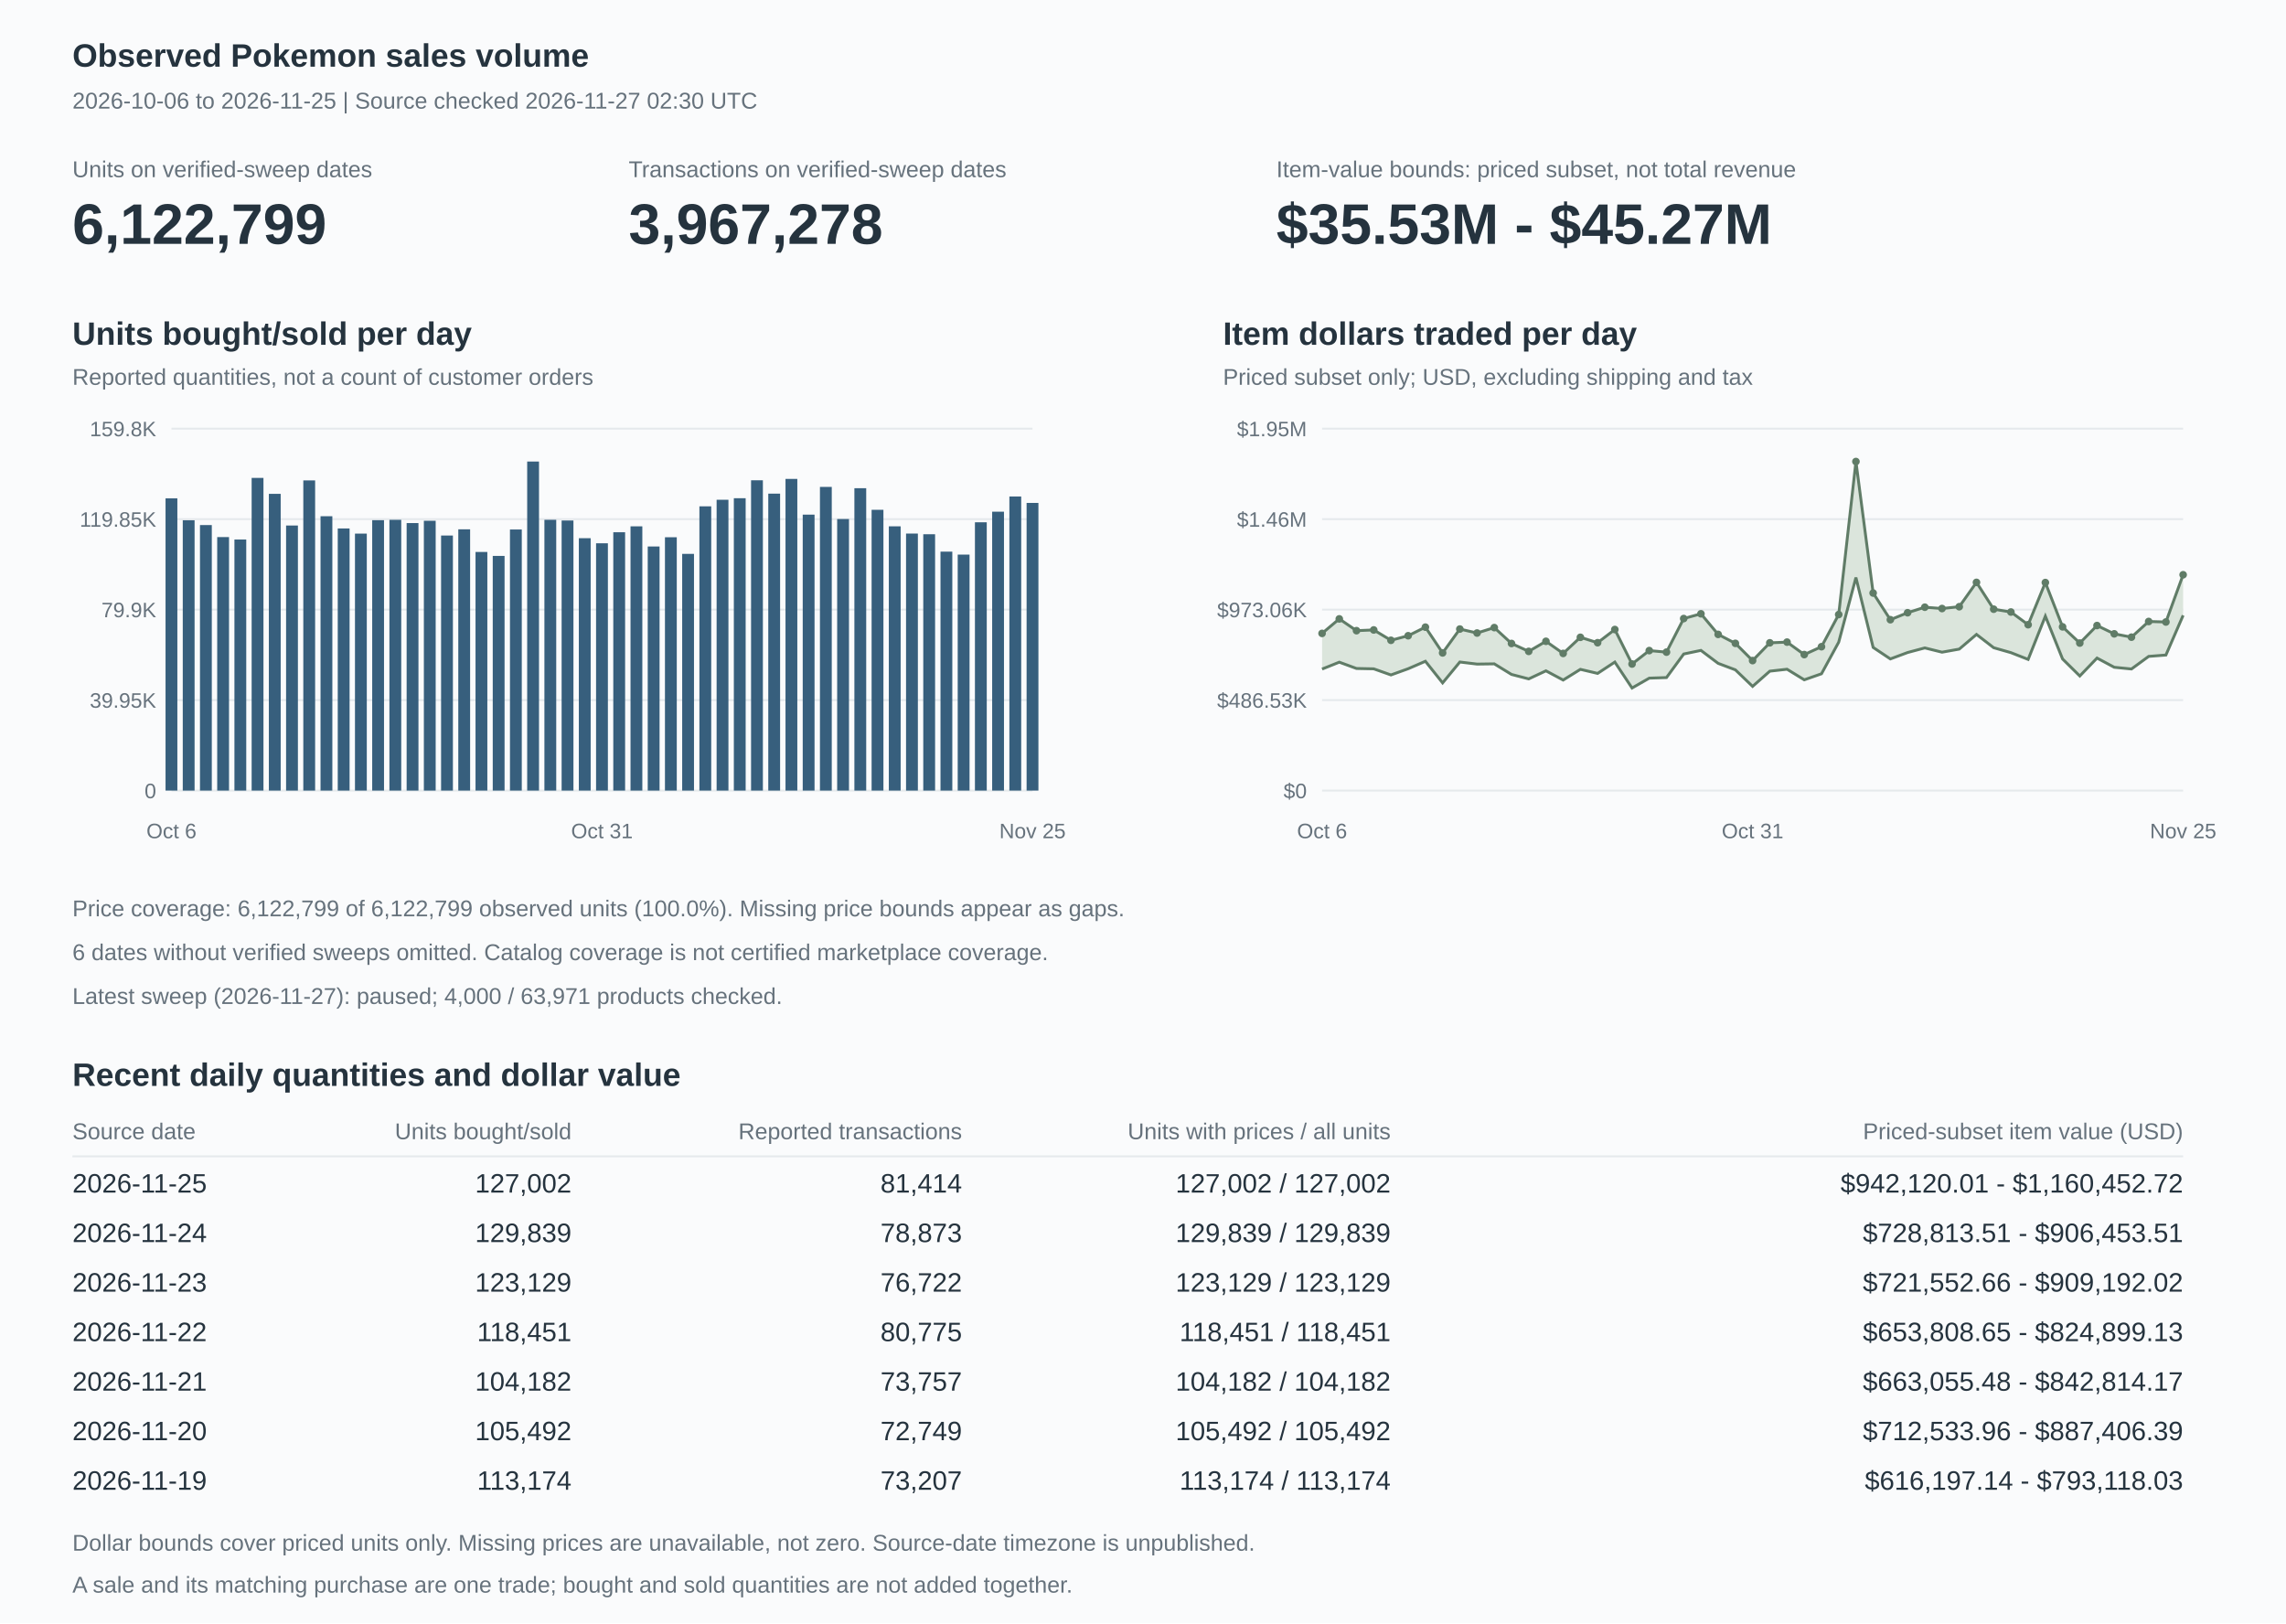
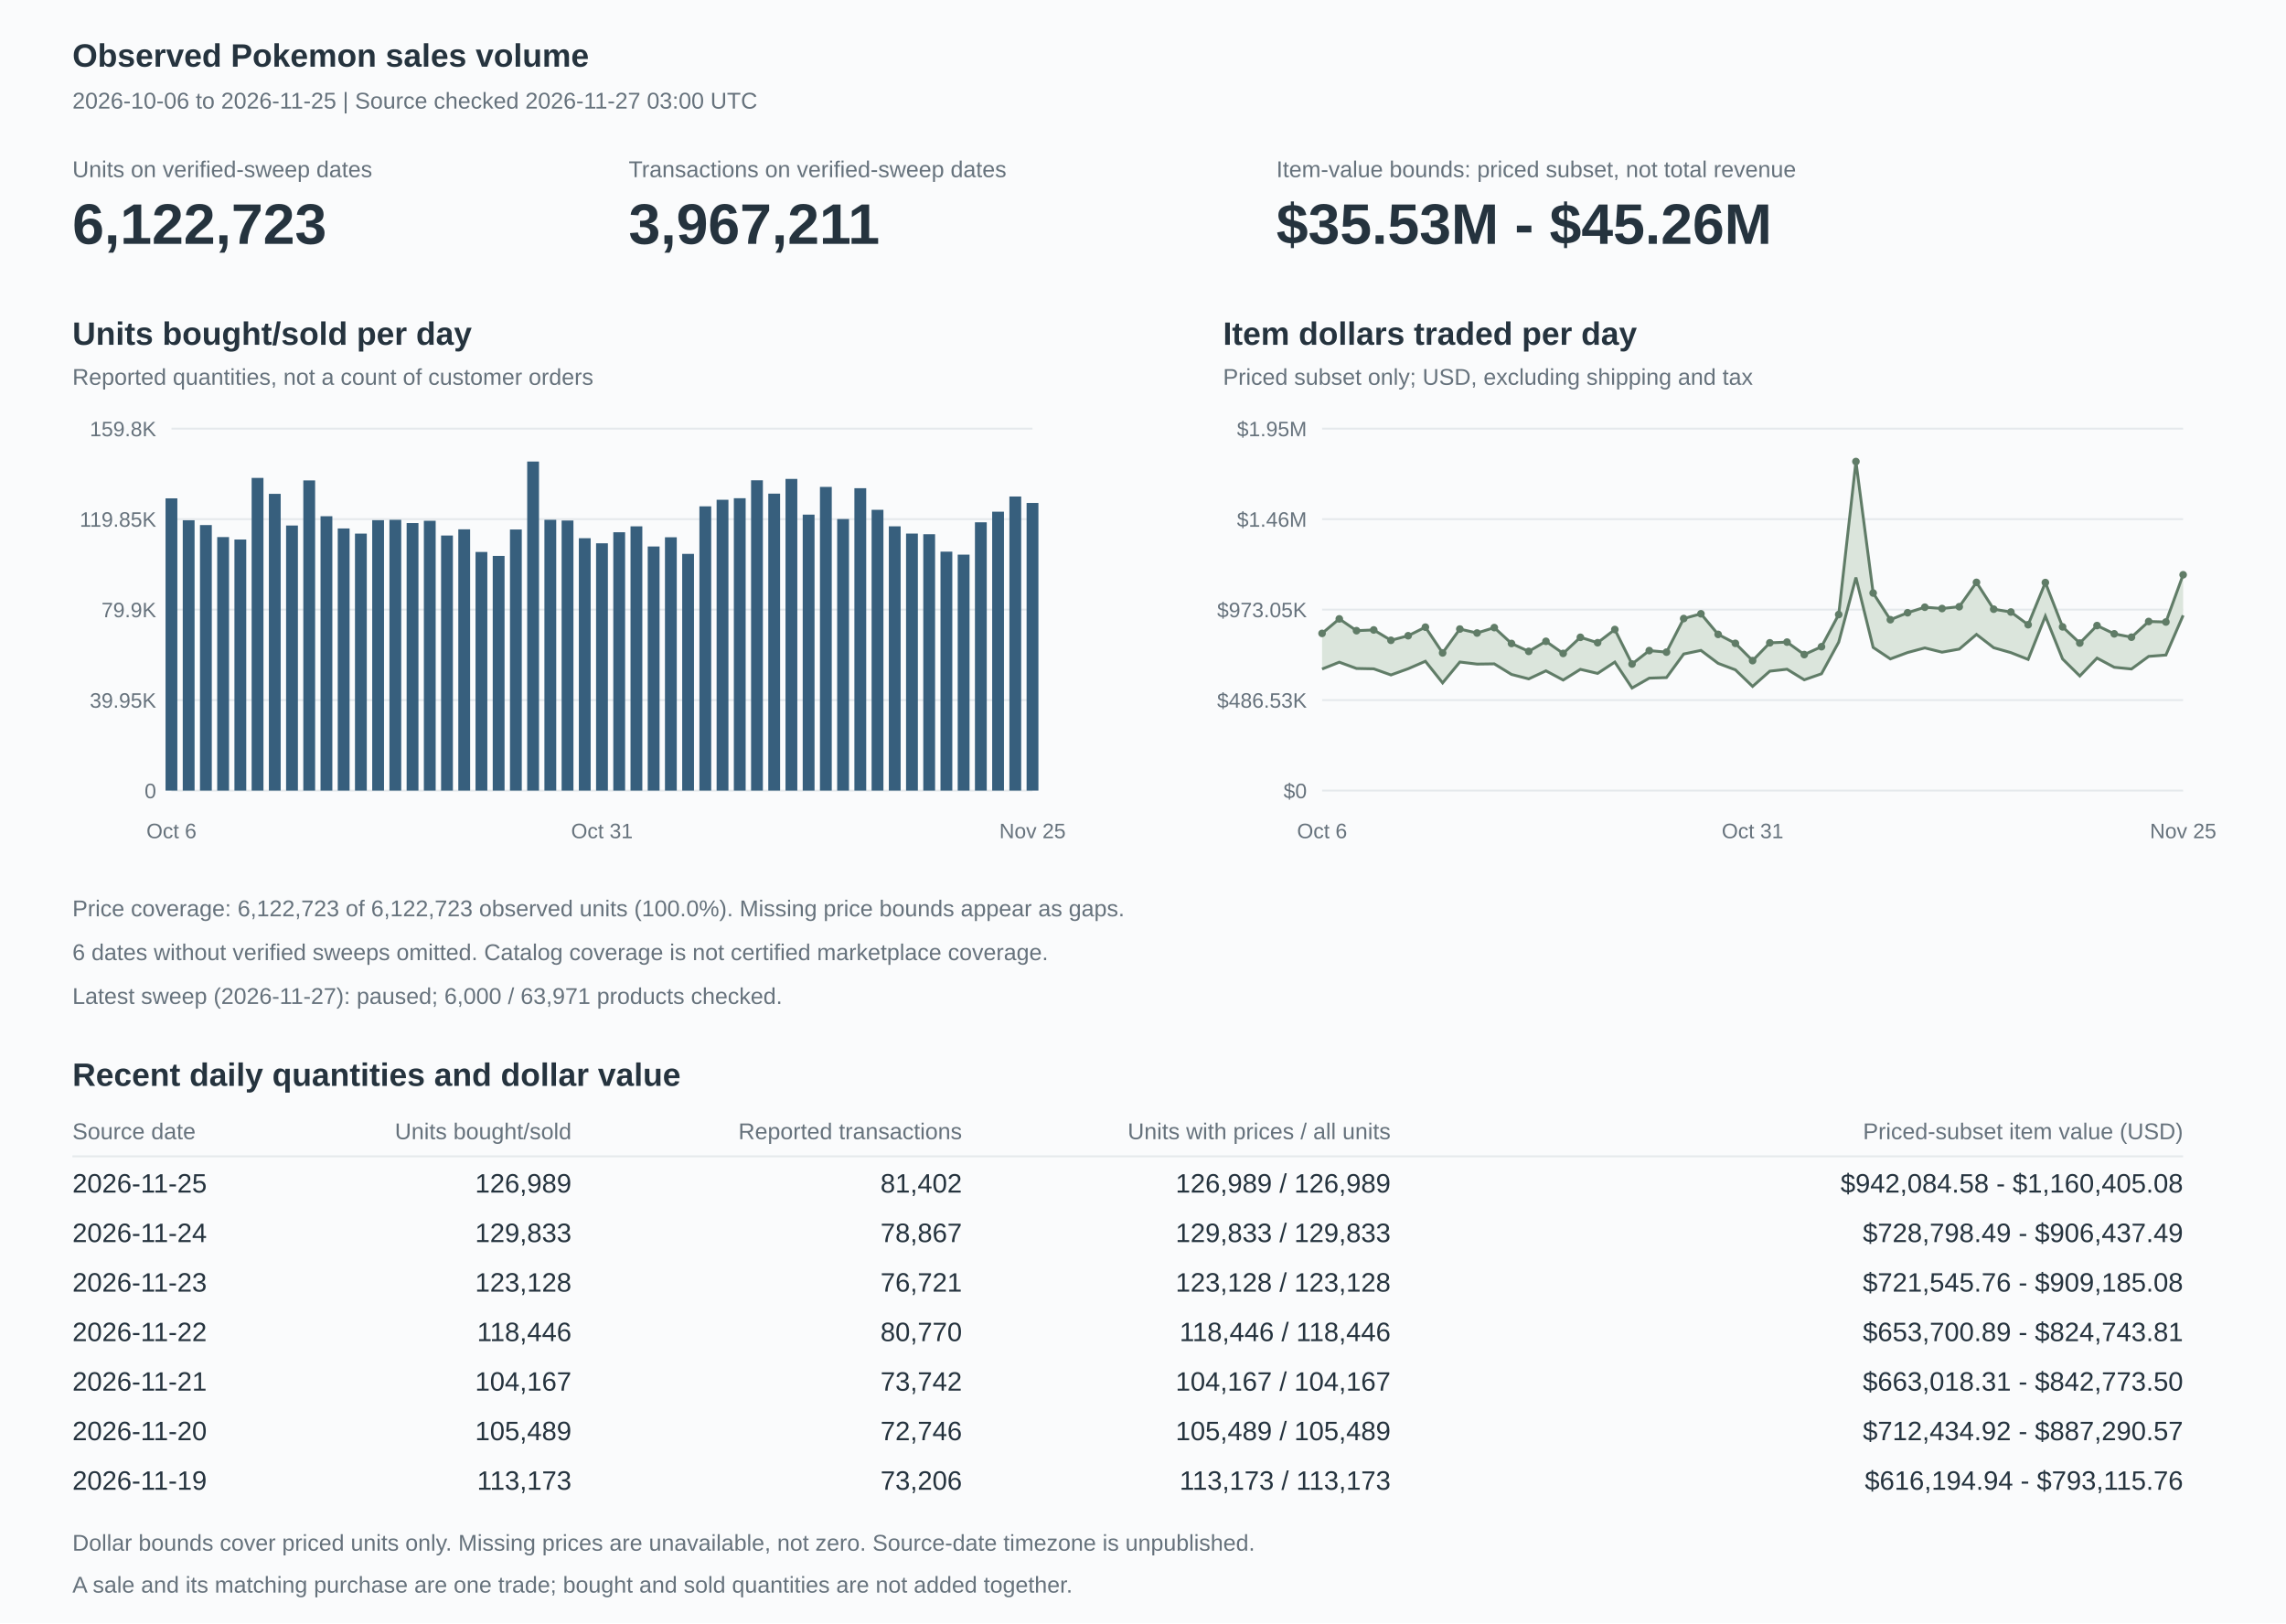
<svg xmlns="http://www.w3.org/2000/svg" width="1200" height="852" viewBox="0 0 1200 852" role="img" aria-labelledby="title description">
  <style>text{font-family:Arial,Helvetica,sans-serif;fill:#25333e;font-size:14px}.heading{font-size:17px;font-weight:600}.muted{fill:#66727c;font-size:12px}.axis{fill:#66727c;font-size:11px}.value{font-size:30px;font-weight:600}.grid{stroke:#e5e9ec;stroke-width:1}</style>
  <rect width="1200" height="852" fill="#fafbfc" />
  <text x="38" y="35" class="heading">Observed Pokemon sales volume</text>
-   <text x="38" y="57" class="muted">2026-10-06 to 2026-11-25 | Source checked 2026-11-27 02:30 UTC</text>
+   <text x="38" y="57" class="muted">2026-10-06 to 2026-11-25 | Source checked 2026-11-27 03:00 UTC</text>
  <text x="38" y="93" class="muted">Units on verified-sweep dates</text>
-   <text x="38" y="128" class="value">6,122,799</text>
+   <text x="38" y="128" class="value">6,122,723</text>
  <text x="330" y="93" class="muted">Transactions on verified-sweep dates</text>
-   <text x="330" y="128" class="value">3,967,278</text>
+   <text x="330" y="128" class="value">3,967,211</text>
  <text x="670" y="93" class="muted">Item-value bounds: priced subset, not total revenue</text>
-   <text x="670" y="128" class="value">$35.53M - $45.27M</text>
+   <text x="670" y="128" class="value">$35.53M - $45.26M</text>
  <text x="38" y="181" class="heading">Units bought/sold per day</text>
  <text x="38" y="202" class="muted">Reported quantities, not a count of customer orders</text>
  <path d="M90,415h452" class="grid" />
  <text x="82" y="419" text-anchor="end" class="axis">0</text>
  <path d="M90,367.5h452" class="grid" />
  <text x="82" y="371.5" text-anchor="end" class="axis">39.95K</text>
  <path d="M90,320h452" class="grid" />
  <text x="82" y="324" text-anchor="end" class="axis">79.9K</text>
  <path d="M90,272.5h452" class="grid" />
  <text x="82" y="276.5" text-anchor="end" class="axis">119.85K</text>
  <path d="M90,225h452" class="grid" />
  <text x="82" y="229" text-anchor="end" class="axis">159.8K</text>
  <rect x="86.898" y="261.598" width="6.204" height="153.402" fill="#375f7d" />
  <rect x="95.938" y="273.096" width="6.204" height="141.904" fill="#375f7d" />
  <rect x="104.978" y="275.622" width="6.204" height="139.378" fill="#375f7d" />
  <rect x="114.018" y="281.929" width="6.204" height="133.071" fill="#375f7d" />
  <rect x="123.058" y="283.21" width="6.204" height="131.79" fill="#375f7d" />
  <rect x="132.098" y="250.867" width="6.204" height="164.133" fill="#375f7d" />
  <rect x="141.138" y="259.233" width="6.204" height="155.767" fill="#375f7d" />
  <rect x="150.178" y="275.856" width="6.204" height="139.144" fill="#375f7d" />
  <rect x="159.218" y="252.182" width="6.204" height="162.818" fill="#375f7d" />
  <rect x="168.258" y="270.982" width="6.204" height="144.018" fill="#375f7d" />
  <rect x="177.298" y="277.402" width="6.204" height="137.598" fill="#375f7d" />
  <rect x="186.338" y="280.104" width="6.204" height="134.896" fill="#375f7d" />
  <rect x="195.378" y="273.057" width="6.204" height="141.943" fill="#375f7d" />
  <rect x="204.418" y="272.865" width="6.204" height="142.135" fill="#375f7d" />
  <rect x="213.458" y="274.575" width="6.204" height="140.425" fill="#375f7d" />
  <rect x="222.498" y="273.365" width="6.204" height="141.635" fill="#375f7d" />
  <rect x="231.538" y="281.11" width="6.204" height="133.89" fill="#375f7d" />
  <rect x="240.578" y="277.854" width="6.204" height="137.146" fill="#375f7d" />
  <rect x="249.618" y="289.74" width="6.204" height="125.26" fill="#375f7d" />
  <rect x="258.658" y="291.811" width="6.204" height="123.189" fill="#375f7d" />
  <rect x="267.698" y="277.946" width="6.204" height="137.054" fill="#375f7d" />
  <rect x="276.738" y="242.273" width="6.204" height="172.727" fill="#375f7d" />
  <rect x="285.778" y="272.851" width="6.204" height="142.149" fill="#375f7d" />
  <rect x="294.818" y="273.227" width="6.204" height="141.773" fill="#375f7d" />
  <rect x="303.858" y="282.516" width="6.204" height="132.484" fill="#375f7d" />
-   <rect x="312.898" y="285.185" width="6.204" height="129.815" fill="#375f7d" />
-   <rect x="321.938" y="279.39" width="6.204" height="135.61" fill="#375f7d" />
-   <rect x="330.978" y="276.285" width="6.204" height="138.715" fill="#375f7d" />
+   <rect x="312.898" y="285.19" width="6.204" height="129.81" fill="#375f7d" />
+   <rect x="321.938" y="279.391" width="6.204" height="135.609" fill="#375f7d" />
+   <rect x="330.978" y="276.286" width="6.204" height="138.714" fill="#375f7d" />
  <rect x="340.018" y="286.866" width="6.204" height="128.134" fill="#375f7d" />
-   <rect x="349.058" y="282.016" width="6.204" height="132.984" fill="#375f7d" />
+   <rect x="349.058" y="282.028" width="6.204" height="132.972" fill="#375f7d" />
  <rect x="358.098" y="290.744" width="6.204" height="124.256" fill="#375f7d" />
-   <rect x="367.138" y="265.786" width="6.204" height="149.214" fill="#375f7d" />
-   <rect x="376.178" y="262.339" width="6.204" height="152.661" fill="#375f7d" />
+   <rect x="367.138" y="265.791" width="6.204" height="149.209" fill="#375f7d" />
+   <rect x="376.178" y="262.341" width="6.204" height="152.659" fill="#375f7d" />
  <rect x="385.218" y="261.526" width="6.204" height="153.474" fill="#375f7d" />
-   <rect x="394.258" y="252.116" width="6.204" height="162.884" fill="#375f7d" />
+   <rect x="394.258" y="252.118" width="6.204" height="162.882" fill="#375f7d" />
  <rect x="403.298" y="259.124" width="6.204" height="155.876" fill="#375f7d" />
  <rect x="412.338" y="251.391" width="6.204" height="163.609" fill="#375f7d" />
  <rect x="421.378" y="270.142" width="6.204" height="144.858" fill="#375f7d" />
  <rect x="430.418" y="255.593" width="6.204" height="159.407" fill="#375f7d" />
  <rect x="439.458" y="272.459" width="6.204" height="142.541" fill="#375f7d" />
  <rect x="448.498" y="256.273" width="6.204" height="158.727" fill="#375f7d" />
-   <rect x="457.538" y="267.608" width="6.204" height="147.392" fill="#375f7d" />
+   <rect x="457.538" y="267.613" width="6.204" height="147.387" fill="#375f7d" />
  <rect x="466.578" y="276.281" width="6.204" height="138.719" fill="#375f7d" />
-   <rect x="475.618" y="280.082" width="6.204" height="134.918" fill="#375f7d" />
-   <rect x="484.658" y="280.436" width="6.204" height="134.564" fill="#375f7d" />
-   <rect x="493.698" y="289.57" width="6.204" height="125.43" fill="#375f7d" />
-   <rect x="502.738" y="291.128" width="6.204" height="123.872" fill="#375f7d" />
-   <rect x="511.778" y="274.162" width="6.204" height="140.838" fill="#375f7d" />
-   <rect x="520.818" y="268.6" width="6.204" height="146.4" fill="#375f7d" />
-   <rect x="529.858" y="260.621" width="6.204" height="154.379" fill="#375f7d" />
-   <rect x="538.898" y="263.995" width="6.204" height="151.005" fill="#375f7d" />
+   <rect x="475.618" y="280.089" width="6.204" height="134.911" fill="#375f7d" />
+   <rect x="484.658" y="280.437" width="6.204" height="134.563" fill="#375f7d" />
+   <rect x="493.698" y="289.574" width="6.204" height="125.426" fill="#375f7d" />
+   <rect x="502.738" y="291.145" width="6.204" height="123.855" fill="#375f7d" />
+   <rect x="511.778" y="274.168" width="6.204" height="140.832" fill="#375f7d" />
+   <rect x="520.818" y="268.601" width="6.204" height="146.399" fill="#375f7d" />
+   <rect x="529.858" y="260.629" width="6.204" height="154.371" fill="#375f7d" />
+   <rect x="538.898" y="264.01" width="6.204" height="150.99" fill="#375f7d" />
  <text x="90" y="440" text-anchor="middle" class="axis">Oct 6</text>
  <text x="316" y="440" text-anchor="middle" class="axis">Oct 31</text>
  <text x="542" y="440" text-anchor="middle" class="axis">Nov 25</text>
  <text x="642" y="181" class="heading">Item dollars traded per day</text>
  <text x="642" y="202" class="muted">Priced subset only; USD, excluding shipping and tax</text>
  <path d="M694,415h452" class="grid" />
  <text x="686" y="419" text-anchor="end" class="axis">$0</text>
  <path d="M694,367.5h452" class="grid" />
  <text x="686" y="371.5" text-anchor="end" class="axis">$486.53K</text>
  <path d="M694,320h452" class="grid" />
-   <text x="686" y="324" text-anchor="end" class="axis">$973.06K</text>
+   <text x="686" y="324" text-anchor="end" class="axis">$973.05K</text>
  <path d="M694,272.5h452" class="grid" />
  <text x="686" y="276.5" text-anchor="end" class="axis">$1.46M</text>
  <path d="M694,225h452" class="grid" />
  <text x="686" y="229" text-anchor="end" class="axis">$1.95M</text>
-   <polygon points="694,332.488 703.04,324.868 712.08,331.058 721.12,330.673 730.16,336.112 739.2,333.713 748.24,329.21 757.28,342.73 766.32,330.21 775.36,332.294 784.4,329.447 793.44,337.776 802.48,341.928 811.52,336.639 820.56,343.003 829.6,334.539 838.64,337.382 847.68,330.453 856.72,348.559 865.76,341.513 874.8,342.323 883.84,324.696 892.88,322.196 901.92,333.018 910.96,337.713 920,346.761 929.04,337.434 938.08,337.063 947.12,343.609 956.16,339.473 965.2,322.591 974.24,242.273 983.28,311.304 992.32,325.304 1001.36,321.64 1010.4,318.738 1019.44,319.435 1028.48,318.481 1037.52,305.708 1046.56,319.776 1055.6,321.269 1064.64,327.926 1073.68,305.796 1082.72,329.057 1091.76,337.568 1100.8,328.362 1109.84,332.716 1118.88,334.465 1127.92,326.235 1136.96,326.503 1146,301.705 1146,323.02 1136.96,343.846 1127.92,344.555 1118.88,351.168 1109.84,350.266 1100.8,345.435 1091.76,354.84 1082.72,345.915 1073.68,323.439 1064.64,346.137 1055.6,342.586 1046.56,340.005 1037.52,333.027 1028.48,340.727 1019.44,342.349 1010.4,340.109 1001.36,342.526 992.32,345.886 983.28,339.849 974.24,303.168 965.2,337.085 956.16,353.682 947.12,356.848 938.08,351.294 929.04,352.308 920,360.298 910.96,351.615 901.92,348.214 892.88,341.408 883.84,343.301 874.8,355.671 865.76,355.975 856.72,361.149 847.68,347.536 838.64,353.487 829.6,351.355 820.56,356.972 811.52,352.135 802.48,356.369 793.44,354.025 784.4,348.473 775.36,348.6 766.32,347.508 757.28,358.473 748.24,347.117 739.2,351.032 730.16,354.297 721.12,351.087 712.08,350.9 703.04,347.592 694,351.206" fill="#dbe5dc" />
-   <polyline points="694,351.206 703.04,347.592 712.08,350.9 721.12,351.087 730.16,354.297 739.2,351.032 748.24,347.117 757.28,358.473 766.32,347.508 775.36,348.6 784.4,348.473 793.44,354.025 802.48,356.369 811.52,352.135 820.56,356.972 829.6,351.355 838.64,353.487 847.68,347.536 856.72,361.149 865.76,355.975 874.8,355.671 883.84,343.301 892.88,341.408 901.92,348.214 910.96,351.615 920,360.298 929.04,352.308 938.08,351.294 947.12,356.848 956.16,353.682 965.2,337.085 974.24,303.168 983.28,339.849 992.32,345.886 1001.36,342.526 1010.4,340.109 1019.44,342.349 1028.48,340.727 1037.52,333.027 1046.56,340.005 1055.6,342.586 1064.64,346.137 1073.68,323.439 1082.72,345.915 1091.76,354.84 1100.8,345.435 1109.84,350.266 1118.88,351.168 1127.92,344.555 1136.96,343.846 1146,323.02" fill="none" stroke="#607c67" stroke-width="1.5" />
-   <polyline points="694,332.488 703.04,324.868 712.08,331.058 721.12,330.673 730.16,336.112 739.2,333.713 748.24,329.21 757.28,342.73 766.32,330.21 775.36,332.294 784.4,329.447 793.44,337.776 802.48,341.928 811.52,336.639 820.56,343.003 829.6,334.539 838.64,337.382 847.68,330.453 856.72,348.559 865.76,341.513 874.8,342.323 883.84,324.696 892.88,322.196 901.92,333.018 910.96,337.713 920,346.761 929.04,337.434 938.08,337.063 947.12,343.609 956.16,339.473 965.2,322.591 974.24,242.273 983.28,311.304 992.32,325.304 1001.36,321.64 1010.4,318.738 1019.44,319.435 1028.48,318.481 1037.52,305.708 1046.56,319.776 1055.6,321.269 1064.64,327.926 1073.68,305.796 1082.72,329.057 1091.76,337.568 1100.8,328.362 1109.84,332.716 1118.88,334.465 1127.92,326.235 1136.96,326.503 1146,301.705" fill="none" stroke="#607c67" stroke-width="1.5" />
-   <circle cx="694" cy="332.488" r="2" fill="#607c67" />
+   <polygon points="694,332.487 703.04,324.868 712.08,331.057 721.12,330.672 730.16,336.111 739.2,333.713 748.24,329.209 757.28,342.729 766.32,330.209 775.36,332.294 784.4,329.446 793.44,337.776 802.48,341.927 811.52,336.639 820.56,343.002 829.6,334.538 838.64,337.381 847.68,330.453 856.72,348.559 865.76,341.513 874.8,342.323 883.84,324.695 892.88,322.195 901.92,333.017 910.96,337.713 920,346.78 929.04,337.435 938.08,337.063 947.12,343.609 956.16,339.475 965.2,322.591 974.24,242.273 983.28,311.303 992.32,325.304 1001.36,321.643 1010.4,318.738 1019.44,319.435 1028.48,318.48 1037.52,305.707 1046.56,319.776 1055.6,321.268 1064.64,327.931 1073.68,305.795 1082.72,329.058 1091.76,337.567 1100.8,328.373 1109.84,332.719 1118.88,334.48 1127.92,326.236 1136.96,326.504 1146,301.709 1146,323.024 1136.96,343.847 1127.92,344.555 1118.88,351.179 1109.84,350.269 1100.8,345.444 1091.76,354.84 1082.72,345.915 1073.68,323.439 1064.64,346.142 1055.6,342.586 1046.56,340.005 1037.52,333.027 1028.48,340.726 1019.44,342.348 1010.4,340.108 1001.36,342.529 992.32,345.886 983.28,339.849 974.24,303.168 965.2,337.084 956.16,353.683 947.12,356.847 938.08,351.293 929.04,352.309 920,360.317 910.96,351.614 901.92,348.214 892.88,341.408 883.84,343.301 874.8,355.671 865.76,355.975 856.72,361.149 847.68,347.536 838.64,353.487 829.6,351.355 820.56,356.972 811.52,352.135 802.48,356.369 793.44,354.025 784.4,348.473 775.36,348.599 766.32,347.508 757.28,358.473 748.24,347.117 739.2,351.032 730.16,354.297 721.12,351.087 712.08,350.9 703.04,347.592 694,351.206" fill="#dbe5dc" />
+   <polyline points="694,351.206 703.04,347.592 712.08,350.9 721.12,351.087 730.16,354.297 739.2,351.032 748.24,347.117 757.28,358.473 766.32,347.508 775.36,348.599 784.4,348.473 793.44,354.025 802.48,356.369 811.52,352.135 820.56,356.972 829.6,351.355 838.64,353.487 847.68,347.536 856.72,361.149 865.76,355.975 874.8,355.671 883.84,343.301 892.88,341.408 901.92,348.214 910.96,351.614 920,360.317 929.04,352.309 938.08,351.293 947.12,356.847 956.16,353.683 965.2,337.084 974.24,303.168 983.28,339.849 992.32,345.886 1001.36,342.529 1010.4,340.108 1019.44,342.348 1028.48,340.726 1037.52,333.027 1046.56,340.005 1055.6,342.586 1064.64,346.142 1073.68,323.439 1082.72,345.915 1091.76,354.84 1100.8,345.444 1109.84,350.269 1118.88,351.179 1127.92,344.555 1136.96,343.847 1146,323.024" fill="none" stroke="#607c67" stroke-width="1.5" />
+   <polyline points="694,332.487 703.04,324.868 712.08,331.057 721.12,330.672 730.16,336.111 739.2,333.713 748.24,329.209 757.28,342.729 766.32,330.209 775.36,332.294 784.4,329.446 793.44,337.776 802.48,341.927 811.52,336.639 820.56,343.002 829.6,334.538 838.64,337.381 847.68,330.453 856.72,348.559 865.76,341.513 874.8,342.323 883.84,324.695 892.88,322.195 901.92,333.017 910.96,337.713 920,346.78 929.04,337.435 938.08,337.063 947.12,343.609 956.16,339.475 965.2,322.591 974.24,242.273 983.28,311.303 992.32,325.304 1001.36,321.643 1010.4,318.738 1019.44,319.435 1028.48,318.48 1037.52,305.707 1046.56,319.776 1055.6,321.268 1064.64,327.931 1073.68,305.795 1082.72,329.058 1091.76,337.567 1100.8,328.373 1109.84,332.719 1118.88,334.48 1127.92,326.236 1136.96,326.504 1146,301.709" fill="none" stroke="#607c67" stroke-width="1.5" />
+   <circle cx="694" cy="332.487" r="2" fill="#607c67" />
  <circle cx="703.04" cy="324.868" r="2" fill="#607c67" />
-   <circle cx="712.08" cy="331.058" r="2" fill="#607c67" />
-   <circle cx="721.12" cy="330.673" r="2" fill="#607c67" />
-   <circle cx="730.16" cy="336.112" r="2" fill="#607c67" />
+   <circle cx="712.08" cy="331.057" r="2" fill="#607c67" />
+   <circle cx="721.12" cy="330.672" r="2" fill="#607c67" />
+   <circle cx="730.16" cy="336.111" r="2" fill="#607c67" />
  <circle cx="739.2" cy="333.713" r="2" fill="#607c67" />
-   <circle cx="748.24" cy="329.21" r="2" fill="#607c67" />
-   <circle cx="757.28" cy="342.73" r="2" fill="#607c67" />
-   <circle cx="766.32" cy="330.21" r="2" fill="#607c67" />
+   <circle cx="748.24" cy="329.209" r="2" fill="#607c67" />
+   <circle cx="757.28" cy="342.729" r="2" fill="#607c67" />
+   <circle cx="766.32" cy="330.209" r="2" fill="#607c67" />
  <circle cx="775.36" cy="332.294" r="2" fill="#607c67" />
-   <circle cx="784.4" cy="329.447" r="2" fill="#607c67" />
+   <circle cx="784.4" cy="329.446" r="2" fill="#607c67" />
  <circle cx="793.44" cy="337.776" r="2" fill="#607c67" />
-   <circle cx="802.48" cy="341.928" r="2" fill="#607c67" />
+   <circle cx="802.48" cy="341.927" r="2" fill="#607c67" />
  <circle cx="811.52" cy="336.639" r="2" fill="#607c67" />
-   <circle cx="820.56" cy="343.003" r="2" fill="#607c67" />
-   <circle cx="829.6" cy="334.539" r="2" fill="#607c67" />
-   <circle cx="838.64" cy="337.382" r="2" fill="#607c67" />
+   <circle cx="820.56" cy="343.002" r="2" fill="#607c67" />
+   <circle cx="829.6" cy="334.538" r="2" fill="#607c67" />
+   <circle cx="838.64" cy="337.381" r="2" fill="#607c67" />
  <circle cx="847.68" cy="330.453" r="2" fill="#607c67" />
  <circle cx="856.72" cy="348.559" r="2" fill="#607c67" />
  <circle cx="865.76" cy="341.513" r="2" fill="#607c67" />
  <circle cx="874.8" cy="342.323" r="2" fill="#607c67" />
-   <circle cx="883.84" cy="324.696" r="2" fill="#607c67" />
-   <circle cx="892.88" cy="322.196" r="2" fill="#607c67" />
-   <circle cx="901.92" cy="333.018" r="2" fill="#607c67" />
+   <circle cx="883.84" cy="324.695" r="2" fill="#607c67" />
+   <circle cx="892.88" cy="322.195" r="2" fill="#607c67" />
+   <circle cx="901.92" cy="333.017" r="2" fill="#607c67" />
  <circle cx="910.96" cy="337.713" r="2" fill="#607c67" />
-   <circle cx="920" cy="346.761" r="2" fill="#607c67" />
-   <circle cx="929.04" cy="337.434" r="2" fill="#607c67" />
+   <circle cx="920" cy="346.78" r="2" fill="#607c67" />
+   <circle cx="929.04" cy="337.435" r="2" fill="#607c67" />
  <circle cx="938.08" cy="337.063" r="2" fill="#607c67" />
  <circle cx="947.12" cy="343.609" r="2" fill="#607c67" />
-   <circle cx="956.16" cy="339.473" r="2" fill="#607c67" />
+   <circle cx="956.16" cy="339.475" r="2" fill="#607c67" />
  <circle cx="965.2" cy="322.591" r="2" fill="#607c67" />
  <circle cx="974.24" cy="242.273" r="2" fill="#607c67" />
-   <circle cx="983.28" cy="311.304" r="2" fill="#607c67" />
+   <circle cx="983.28" cy="311.303" r="2" fill="#607c67" />
  <circle cx="992.32" cy="325.304" r="2" fill="#607c67" />
-   <circle cx="1001.36" cy="321.64" r="2" fill="#607c67" />
+   <circle cx="1001.36" cy="321.643" r="2" fill="#607c67" />
  <circle cx="1010.4" cy="318.738" r="2" fill="#607c67" />
  <circle cx="1019.44" cy="319.435" r="2" fill="#607c67" />
-   <circle cx="1028.48" cy="318.481" r="2" fill="#607c67" />
-   <circle cx="1037.52" cy="305.708" r="2" fill="#607c67" />
+   <circle cx="1028.48" cy="318.48" r="2" fill="#607c67" />
+   <circle cx="1037.52" cy="305.707" r="2" fill="#607c67" />
  <circle cx="1046.56" cy="319.776" r="2" fill="#607c67" />
-   <circle cx="1055.6" cy="321.269" r="2" fill="#607c67" />
-   <circle cx="1064.64" cy="327.926" r="2" fill="#607c67" />
-   <circle cx="1073.68" cy="305.796" r="2" fill="#607c67" />
-   <circle cx="1082.72" cy="329.057" r="2" fill="#607c67" />
-   <circle cx="1091.76" cy="337.568" r="2" fill="#607c67" />
-   <circle cx="1100.8" cy="328.362" r="2" fill="#607c67" />
-   <circle cx="1109.84" cy="332.716" r="2" fill="#607c67" />
-   <circle cx="1118.88" cy="334.465" r="2" fill="#607c67" />
-   <circle cx="1127.92" cy="326.235" r="2" fill="#607c67" />
-   <circle cx="1136.96" cy="326.503" r="2" fill="#607c67" />
-   <circle cx="1146" cy="301.705" r="2" fill="#607c67" />
+   <circle cx="1055.6" cy="321.268" r="2" fill="#607c67" />
+   <circle cx="1064.64" cy="327.931" r="2" fill="#607c67" />
+   <circle cx="1073.68" cy="305.795" r="2" fill="#607c67" />
+   <circle cx="1082.72" cy="329.058" r="2" fill="#607c67" />
+   <circle cx="1091.76" cy="337.567" r="2" fill="#607c67" />
+   <circle cx="1100.8" cy="328.373" r="2" fill="#607c67" />
+   <circle cx="1109.84" cy="332.719" r="2" fill="#607c67" />
+   <circle cx="1118.88" cy="334.48" r="2" fill="#607c67" />
+   <circle cx="1127.92" cy="326.236" r="2" fill="#607c67" />
+   <circle cx="1136.96" cy="326.504" r="2" fill="#607c67" />
+   <circle cx="1146" cy="301.709" r="2" fill="#607c67" />
  <text x="694" y="440" text-anchor="middle" class="axis">Oct 6</text>
  <text x="920" y="440" text-anchor="middle" class="axis">Oct 31</text>
  <text x="1146" y="440" text-anchor="middle" class="axis">Nov 25</text>
-   <text x="38" y="481" class="muted">Price coverage: 6,122,799 of 6,122,799 observed units (100.0%). Missing price bounds appear as gaps.</text>
+   <text x="38" y="481" class="muted">Price coverage: 6,122,723 of 6,122,723 observed units (100.0%). Missing price bounds appear as gaps.</text>
  <text x="38" y="504" class="muted">6 dates without verified sweeps omitted. Catalog coverage is not certified marketplace coverage.</text>
-   <text x="38" y="527" class="muted">Latest sweep (2026-11-27): paused; 4,000 / 63,971 products checked.</text>
+   <text x="38" y="527" class="muted">Latest sweep (2026-11-27): paused; 6,000 / 63,971 products checked.</text>
  <text x="38" y="570" class="heading">Recent daily quantities and dollar value</text>
  <text x="38" y="598" class="muted">Source date</text>
  <text x="300" y="598" text-anchor="end" class="muted">Units bought/sold</text>
  <text x="505" y="598" text-anchor="end" class="muted">Reported transactions</text>
  <text x="730" y="598" text-anchor="end" class="muted">Units with prices / all units</text>
  <text x="1146" y="598" text-anchor="end" class="muted">Priced-subset item value (USD)</text>
  <path d="M38,607h1108" class="grid" />
  <text x="38" y="626">2026-11-25</text>
-   <text x="300" y="626" text-anchor="end">127,002</text>
-   <text x="505" y="626" text-anchor="end">81,414</text>
-   <text x="730" y="626" text-anchor="end">127,002 / 127,002</text>
-   <text x="1146" y="626" text-anchor="end">$942,120.01 - $1,160,452.72</text>
+   <text x="300" y="626" text-anchor="end">126,989</text>
+   <text x="505" y="626" text-anchor="end">81,402</text>
+   <text x="730" y="626" text-anchor="end">126,989 / 126,989</text>
+   <text x="1146" y="626" text-anchor="end">$942,084.58 - $1,160,405.08</text>
  <text x="38" y="652">2026-11-24</text>
-   <text x="300" y="652" text-anchor="end">129,839</text>
-   <text x="505" y="652" text-anchor="end">78,873</text>
-   <text x="730" y="652" text-anchor="end">129,839 / 129,839</text>
-   <text x="1146" y="652" text-anchor="end">$728,813.51 - $906,453.51</text>
+   <text x="300" y="652" text-anchor="end">129,833</text>
+   <text x="505" y="652" text-anchor="end">78,867</text>
+   <text x="730" y="652" text-anchor="end">129,833 / 129,833</text>
+   <text x="1146" y="652" text-anchor="end">$728,798.49 - $906,437.49</text>
  <text x="38" y="678">2026-11-23</text>
-   <text x="300" y="678" text-anchor="end">123,129</text>
-   <text x="505" y="678" text-anchor="end">76,722</text>
-   <text x="730" y="678" text-anchor="end">123,129 / 123,129</text>
-   <text x="1146" y="678" text-anchor="end">$721,552.66 - $909,192.02</text>
+   <text x="300" y="678" text-anchor="end">123,128</text>
+   <text x="505" y="678" text-anchor="end">76,721</text>
+   <text x="730" y="678" text-anchor="end">123,128 / 123,128</text>
+   <text x="1146" y="678" text-anchor="end">$721,545.76 - $909,185.08</text>
  <text x="38" y="704">2026-11-22</text>
-   <text x="300" y="704" text-anchor="end">118,451</text>
-   <text x="505" y="704" text-anchor="end">80,775</text>
-   <text x="730" y="704" text-anchor="end">118,451 / 118,451</text>
-   <text x="1146" y="704" text-anchor="end">$653,808.65 - $824,899.13</text>
+   <text x="300" y="704" text-anchor="end">118,446</text>
+   <text x="505" y="704" text-anchor="end">80,770</text>
+   <text x="730" y="704" text-anchor="end">118,446 / 118,446</text>
+   <text x="1146" y="704" text-anchor="end">$653,700.89 - $824,743.81</text>
  <text x="38" y="730">2026-11-21</text>
-   <text x="300" y="730" text-anchor="end">104,182</text>
-   <text x="505" y="730" text-anchor="end">73,757</text>
-   <text x="730" y="730" text-anchor="end">104,182 / 104,182</text>
-   <text x="1146" y="730" text-anchor="end">$663,055.48 - $842,814.17</text>
+   <text x="300" y="730" text-anchor="end">104,167</text>
+   <text x="505" y="730" text-anchor="end">73,742</text>
+   <text x="730" y="730" text-anchor="end">104,167 / 104,167</text>
+   <text x="1146" y="730" text-anchor="end">$663,018.31 - $842,773.50</text>
  <text x="38" y="756">2026-11-20</text>
-   <text x="300" y="756" text-anchor="end">105,492</text>
-   <text x="505" y="756" text-anchor="end">72,749</text>
-   <text x="730" y="756" text-anchor="end">105,492 / 105,492</text>
-   <text x="1146" y="756" text-anchor="end">$712,533.96 - $887,406.39</text>
+   <text x="300" y="756" text-anchor="end">105,489</text>
+   <text x="505" y="756" text-anchor="end">72,746</text>
+   <text x="730" y="756" text-anchor="end">105,489 / 105,489</text>
+   <text x="1146" y="756" text-anchor="end">$712,434.92 - $887,290.57</text>
  <text x="38" y="782">2026-11-19</text>
-   <text x="300" y="782" text-anchor="end">113,174</text>
-   <text x="505" y="782" text-anchor="end">73,207</text>
-   <text x="730" y="782" text-anchor="end">113,174 / 113,174</text>
-   <text x="1146" y="782" text-anchor="end">$616,197.14 - $793,118.03</text>
+   <text x="300" y="782" text-anchor="end">113,173</text>
+   <text x="505" y="782" text-anchor="end">73,206</text>
+   <text x="730" y="782" text-anchor="end">113,173 / 113,173</text>
+   <text x="1146" y="782" text-anchor="end">$616,194.94 - $793,115.76</text>
  <text x="38" y="814" class="muted">Dollar bounds cover priced units only. Missing prices are unavailable, not zero. Source-date timezone is unpublished.</text>
  <text x="38" y="836" class="muted">A sale and its matching purchase are one trade; bought and sold quantities are not added together.</text>
</svg>
